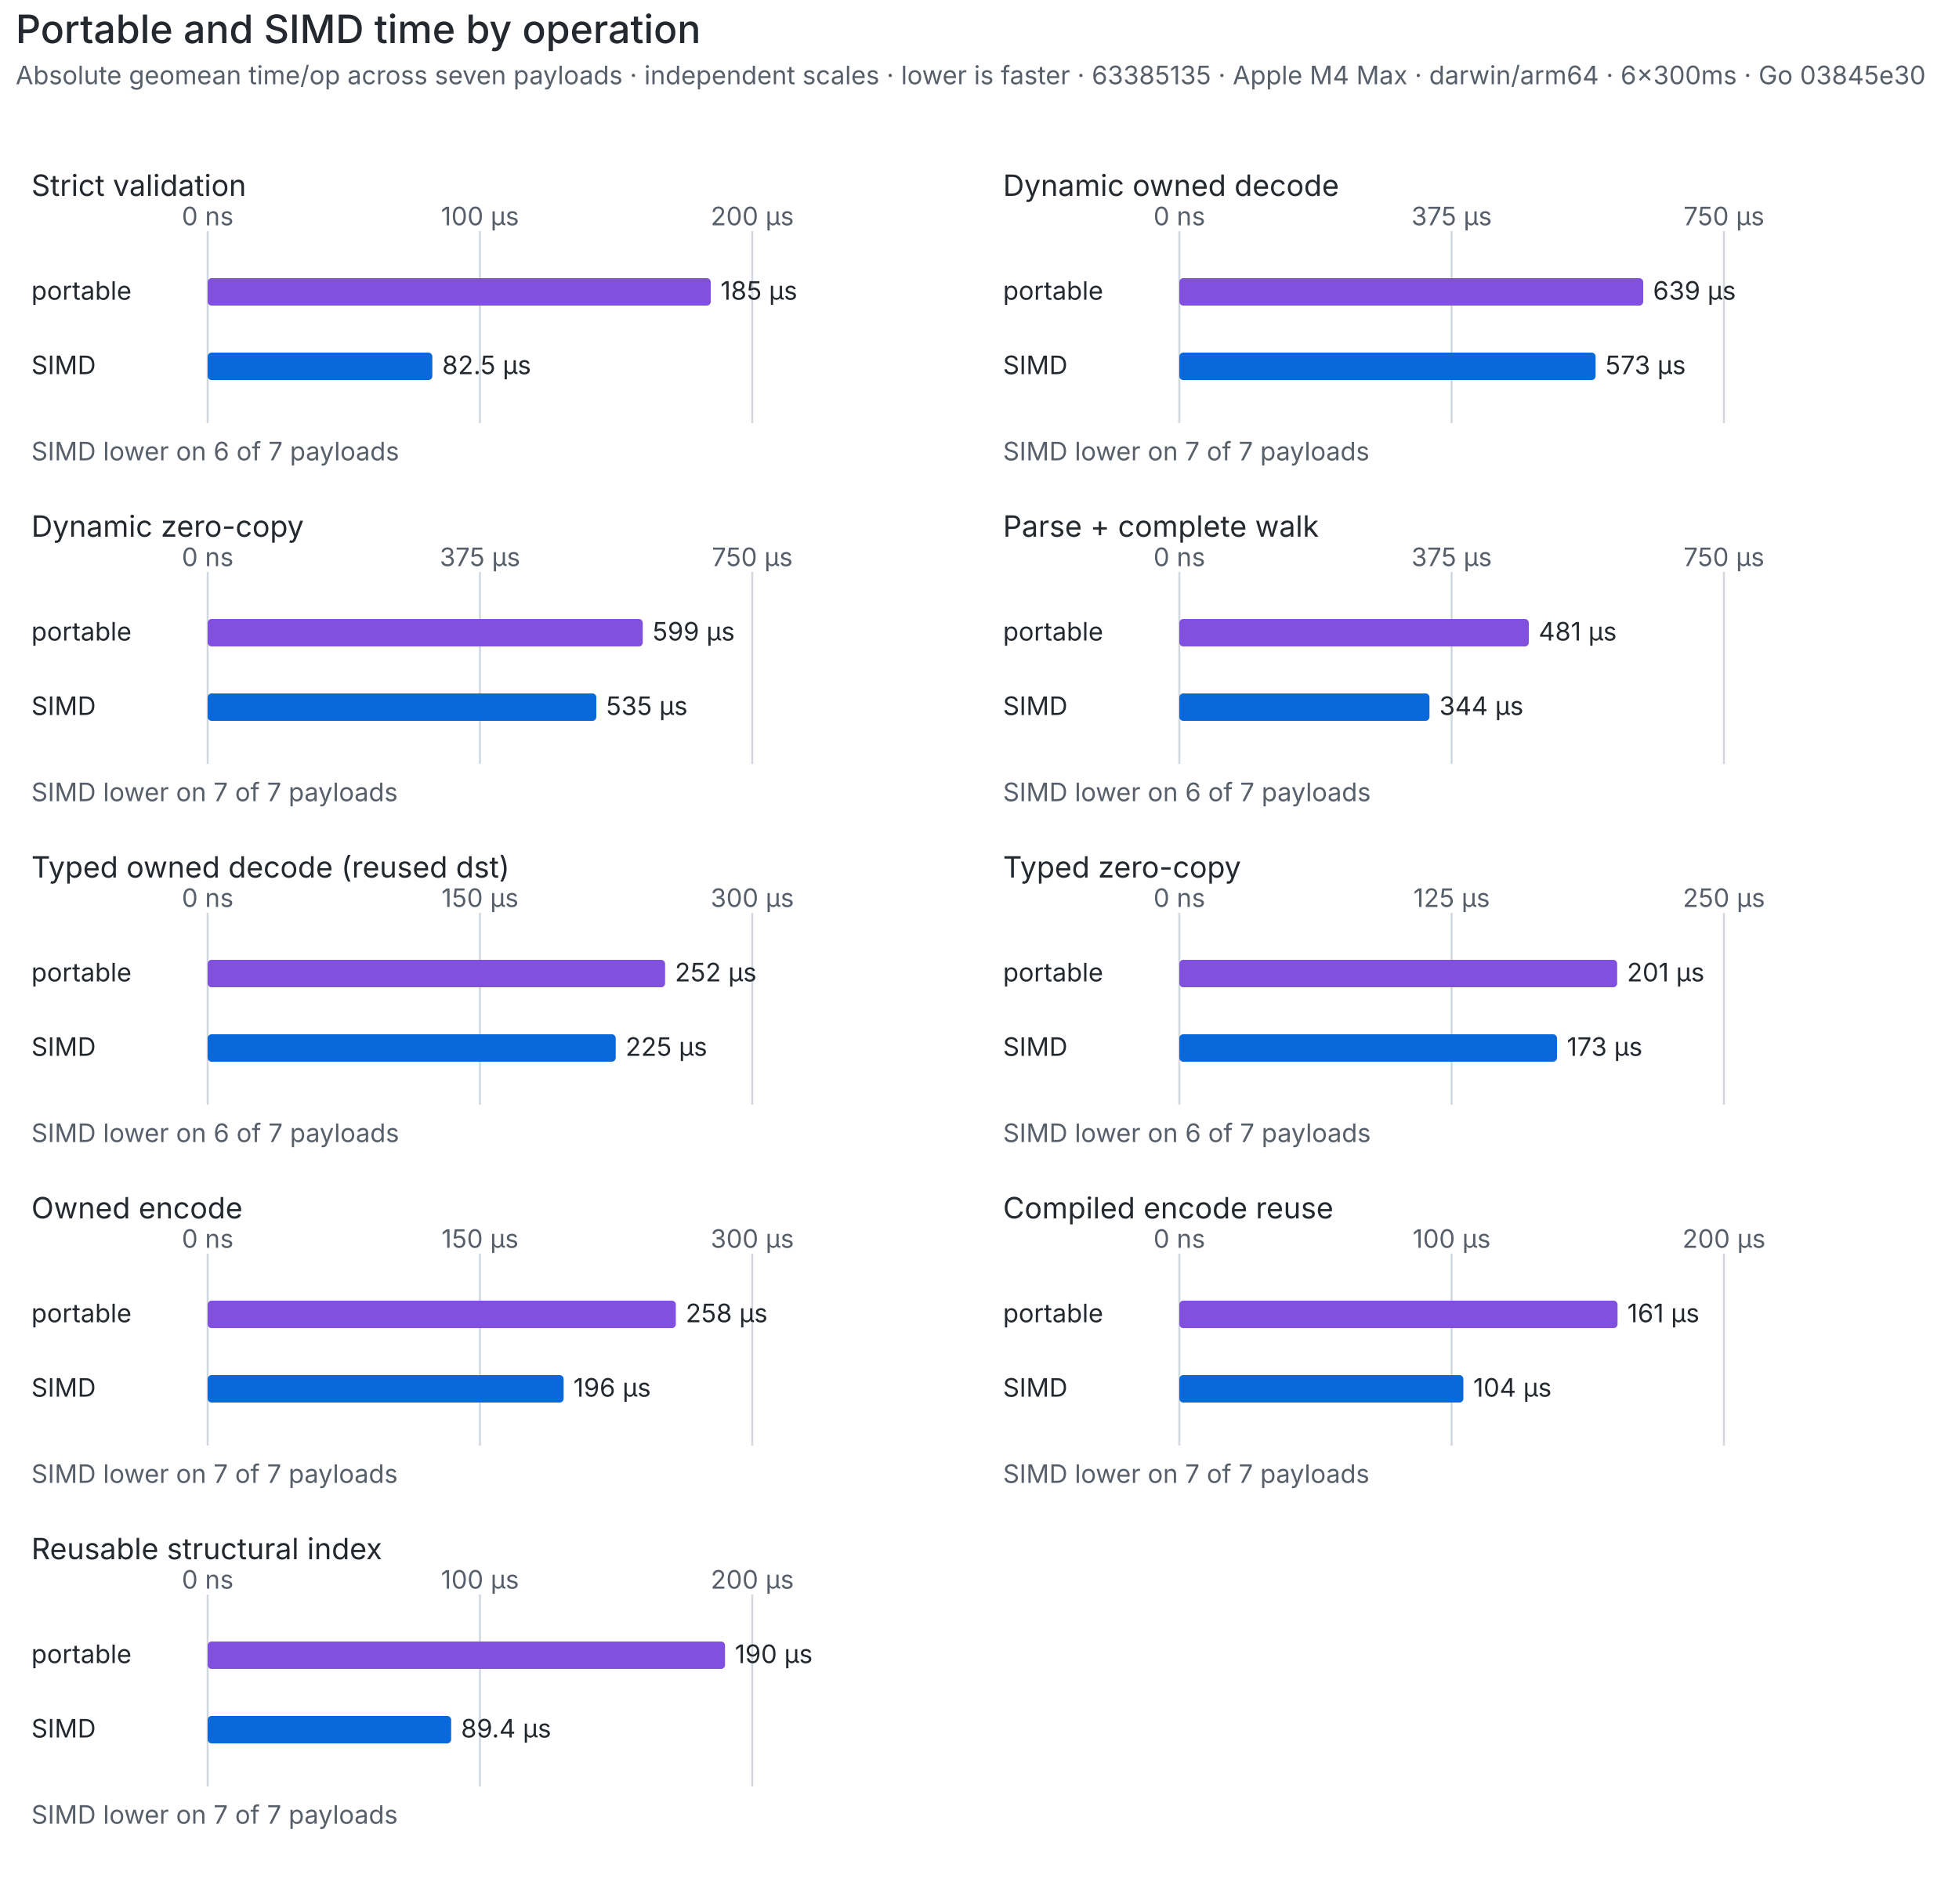
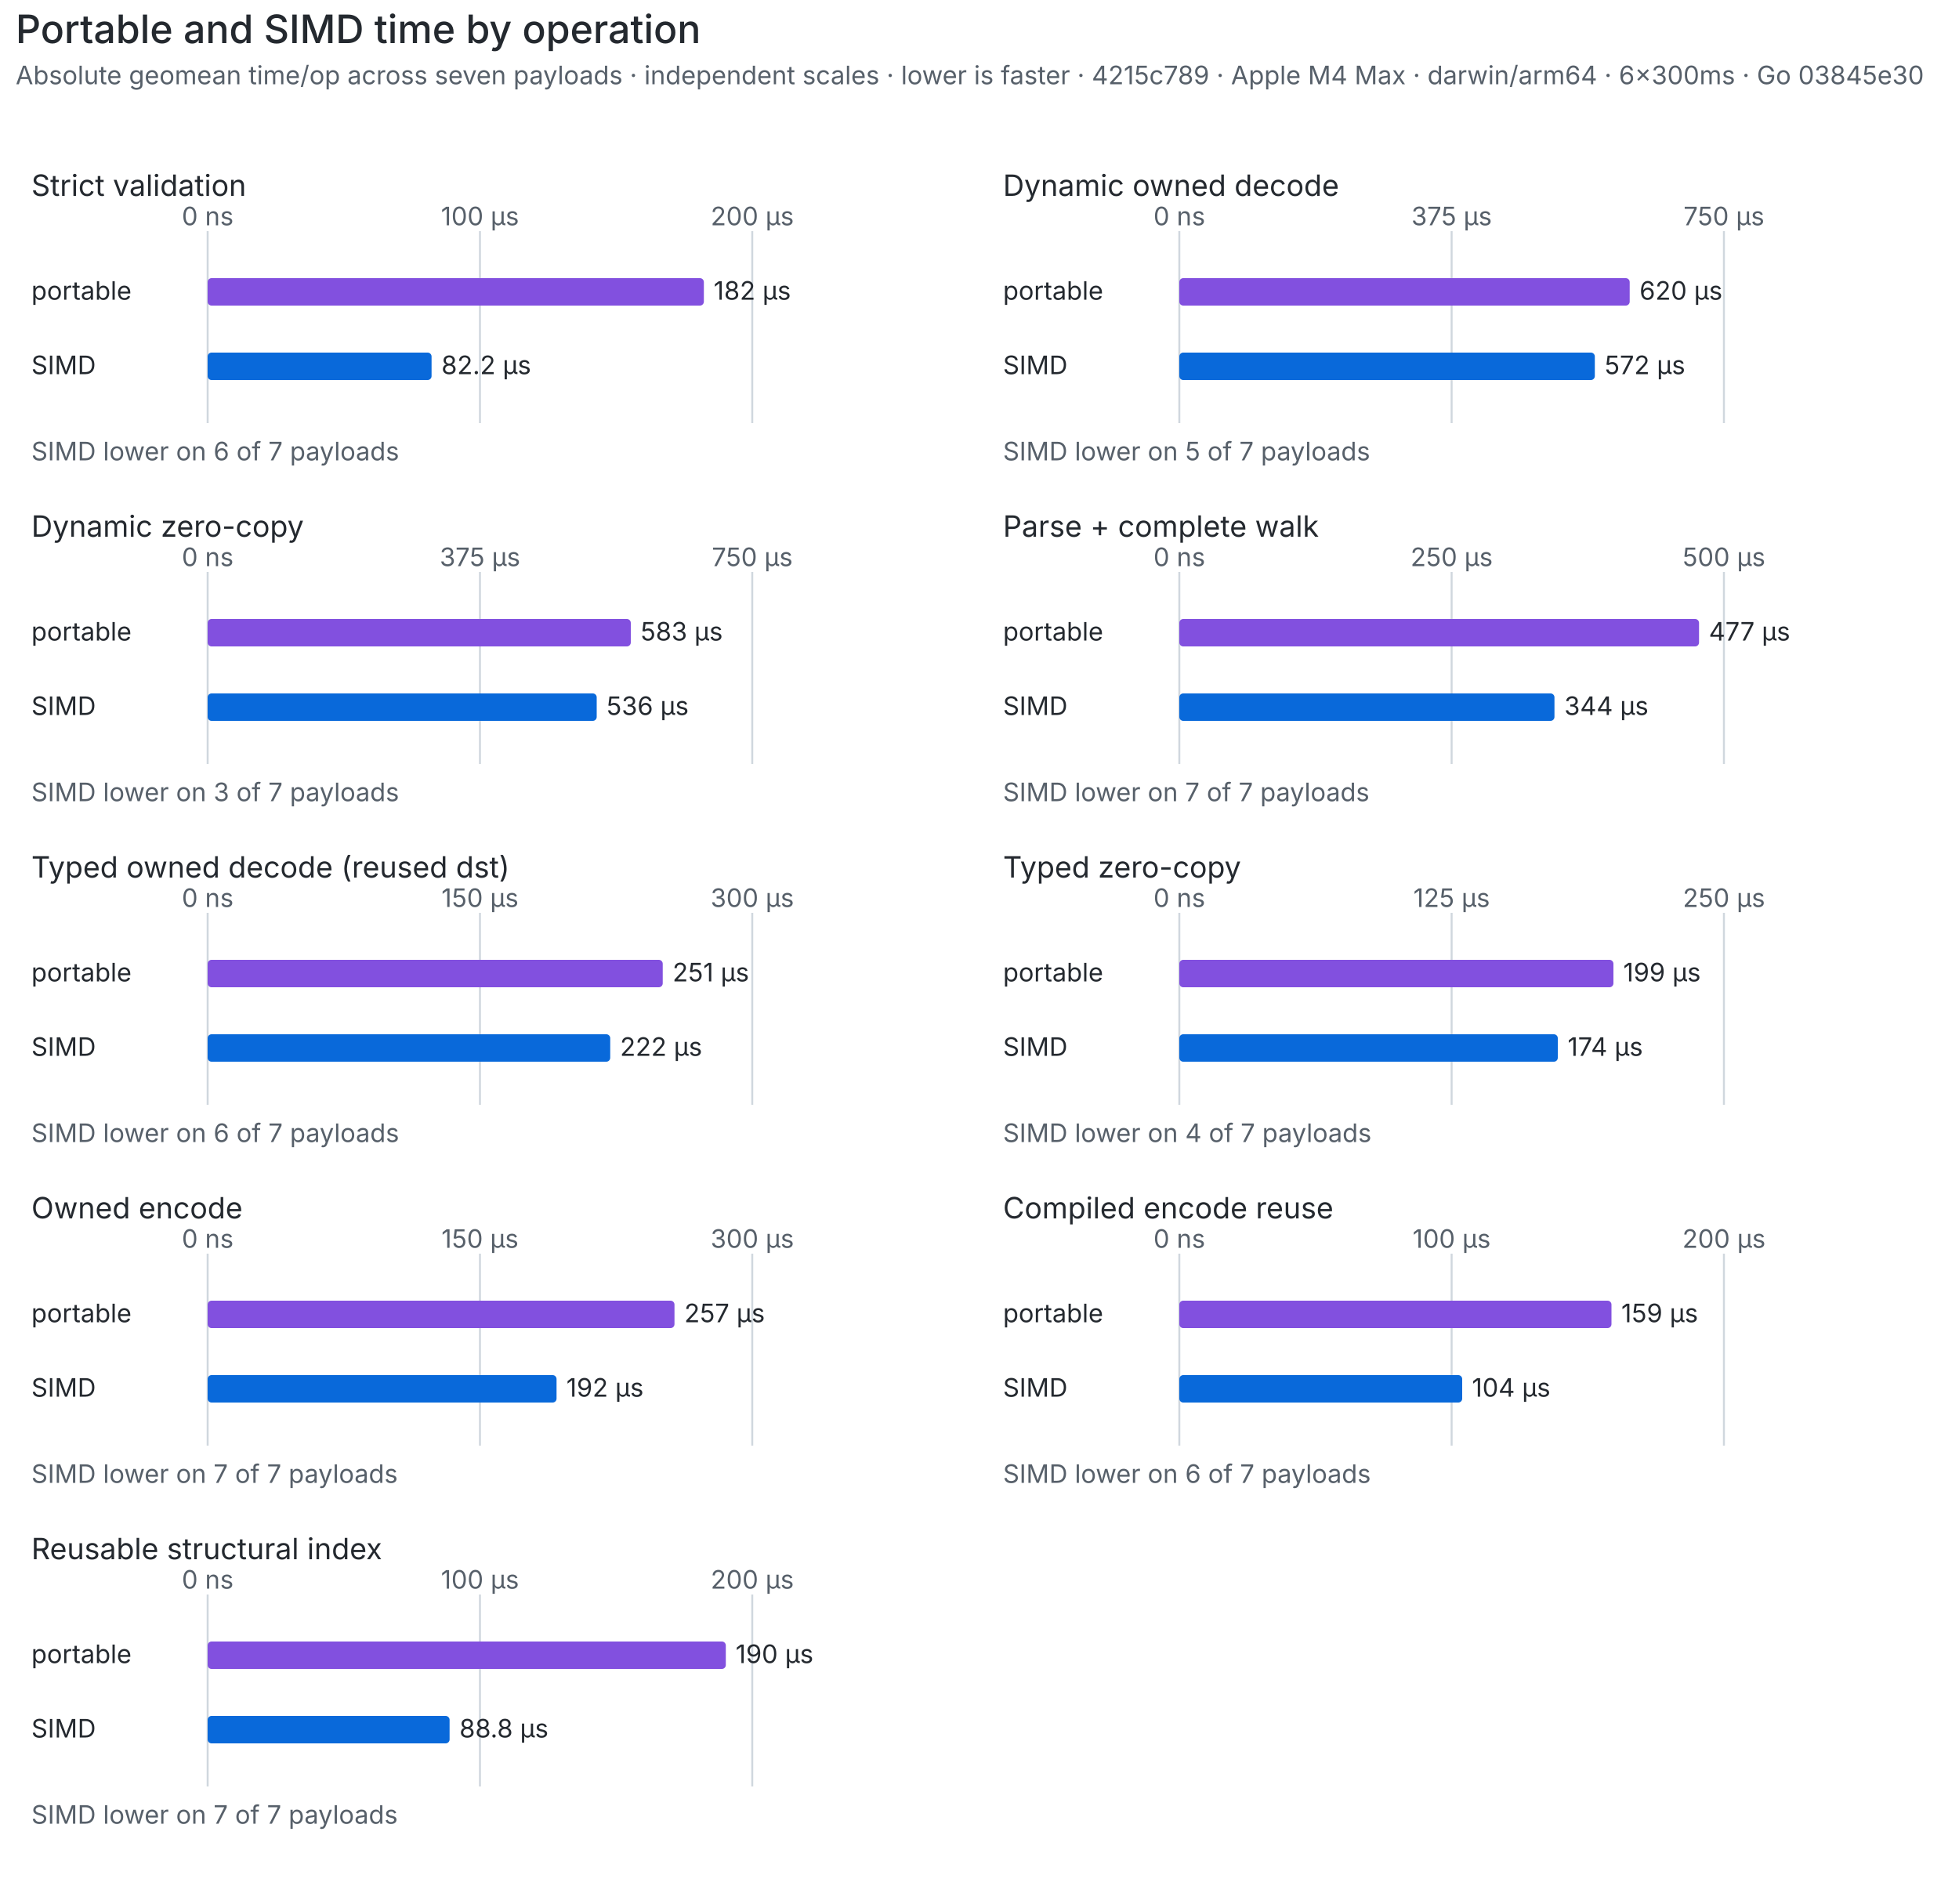
<svg xmlns="http://www.w3.org/2000/svg" width="1000" height="972" viewBox="0 0 1000 972" role="img" aria-labelledby="title desc">
  <style>
svg { color-scheme: light dark; }
text { fill:#24292f; font:15px -apple-system,BlinkMacSystemFont,"Segoe UI",sans-serif; }
.heading { font-size:20px; font-weight:500; }
.note { font-size:13px; }
.muted { fill:#57606a; }
.grid { stroke:#d0d7de; stroke-width:1; }
.baseline { stroke:#8c959f; stroke-width:2; }
.portable { fill:#8250df; }
.simd { fill:#0969da; }
.reference { fill:#8c959f; }
.peer { fill:#1a7f37; }
.cell { fill:#f6f8fa; }
@media (prefers-color-scheme: dark) {
text { fill:#f0f6fc; }
.muted { fill:#8c959f; }
.grid { stroke:#30363d; }
.baseline { stroke:#6e7681; }
.portable { fill:#bc8cff; }
.simd { fill:#58a6ff; }
.reference { fill:#8c959f; }
.peer { fill:#3fb950; }
.cell { fill:#161b22; }
}
</style>
  <text class="heading" x="8" y="22">Portable and SIMD time by operation</text>
-   <text class="muted note" x="8" y="43">Absolute geomean time/op across seven payloads · independent scales · lower is faster · 63385135 · Apple M4 Max · darwin/arm64 · 6×300ms · Go 03845e30</text>
+   <text class="muted note" x="8" y="43">Absolute geomean time/op across seven payloads · independent scales · lower is faster · 4215c789 · Apple M4 Max · darwin/arm64 · 6×300ms · Go 03845e30</text>
  <text x="16.0" y="100.0">Strict validation</text>
  <line class="grid" x1="106.0" y1="118.0" x2="106.0" y2="216.0" />
  <text class="muted note" x="106.0" y="115.0" text-anchor="middle">0 ns</text>
  <line class="grid" x1="245.0" y1="118.0" x2="245.0" y2="216.0" />
  <text class="muted note" x="245.0" y="115.0" text-anchor="middle">100 µs</text>
  <line class="grid" x1="384.0" y1="118.0" x2="384.0" y2="216.0" />
  <text class="muted note" x="384.0" y="115.0" text-anchor="middle">200 µs</text>
  <text class="note" x="16.0" y="153.0">portable</text>
-   <rect class="portable" x="106.0" y="142.0" width="256.8" height="14" rx="2" />
-   <text class="note" x="367.8" y="153.0">185 µs</text>
+   <rect class="portable" x="106.0" y="142.0" width="253.3" height="14" rx="2" />
+   <text class="note" x="364.3" y="153.0">182 µs</text>
  <text class="note" x="16.0" y="191.0">SIMD</text>
-   <rect class="simd" x="106.0" y="180.0" width="114.7" height="14" rx="2" />
-   <text class="note" x="225.7" y="191.0">82.5 µs</text>
+   <rect class="simd" x="106.0" y="180.0" width="114.3" height="14" rx="2" />
+   <text class="note" x="225.3" y="191.0">82.2 µs</text>
  <text class="muted note" x="16.0" y="235.0">SIMD lower on 6 of 7 payloads</text>
  <text x="512.0" y="100.0">Dynamic owned decode</text>
  <line class="grid" x1="602.0" y1="118.0" x2="602.0" y2="216.0" />
  <text class="muted note" x="602.0" y="115.0" text-anchor="middle">0 ns</text>
  <line class="grid" x1="741.0" y1="118.0" x2="741.0" y2="216.0" />
  <text class="muted note" x="741.0" y="115.0" text-anchor="middle">375 µs</text>
  <line class="grid" x1="880.0" y1="118.0" x2="880.0" y2="216.0" />
  <text class="muted note" x="880.0" y="115.0" text-anchor="middle">750 µs</text>
  <text class="note" x="512.0" y="153.0">portable</text>
-   <rect class="portable" x="602.0" y="142.0" width="236.8" height="14" rx="2" />
-   <text class="note" x="843.8" y="153.0">639 µs</text>
+   <rect class="portable" x="602.0" y="142.0" width="229.9" height="14" rx="2" />
+   <text class="note" x="836.9" y="153.0">620 µs</text>
  <text class="note" x="512.0" y="191.0">SIMD</text>
-   <rect class="simd" x="602.0" y="180.0" width="212.5" height="14" rx="2" />
-   <text class="note" x="819.5" y="191.0">573 µs</text>
-   <text class="muted note" x="512.0" y="235.0">SIMD lower on 7 of 7 payloads</text>
+   <rect class="simd" x="602.0" y="180.0" width="212.1" height="14" rx="2" />
+   <text class="note" x="819.1" y="191.0">572 µs</text>
+   <text class="muted note" x="512.0" y="235.0">SIMD lower on 5 of 7 payloads</text>
  <text x="16.0" y="274.0">Dynamic zero-copy</text>
  <line class="grid" x1="106.0" y1="292.0" x2="106.0" y2="390.0" />
  <text class="muted note" x="106.0" y="289.0" text-anchor="middle">0 ns</text>
  <line class="grid" x1="245.0" y1="292.0" x2="245.0" y2="390.0" />
  <text class="muted note" x="245.0" y="289.0" text-anchor="middle">375 µs</text>
  <line class="grid" x1="384.0" y1="292.0" x2="384.0" y2="390.0" />
  <text class="muted note" x="384.0" y="289.0" text-anchor="middle">750 µs</text>
  <text class="note" x="16.0" y="327.0">portable</text>
-   <rect class="portable" x="106.0" y="316.0" width="222.1" height="14" rx="2" />
-   <text class="note" x="333.1" y="327.0">599 µs</text>
+   <rect class="portable" x="106.0" y="316.0" width="216.0" height="14" rx="2" />
+   <text class="note" x="327.0" y="327.0">583 µs</text>
  <text class="note" x="16.0" y="365.0">SIMD</text>
-   <rect class="simd" x="106.0" y="354.0" width="198.4" height="14" rx="2" />
-   <text class="note" x="309.4" y="365.0">535 µs</text>
-   <text class="muted note" x="16.0" y="409.0">SIMD lower on 7 of 7 payloads</text>
+   <rect class="simd" x="106.0" y="354.0" width="198.6" height="14" rx="2" />
+   <text class="note" x="309.6" y="365.0">536 µs</text>
+   <text class="muted note" x="16.0" y="409.0">SIMD lower on 3 of 7 payloads</text>
  <text x="512.0" y="274.0">Parse + complete walk</text>
  <line class="grid" x1="602.0" y1="292.0" x2="602.0" y2="390.0" />
  <text class="muted note" x="602.0" y="289.0" text-anchor="middle">0 ns</text>
  <line class="grid" x1="741.0" y1="292.0" x2="741.0" y2="390.0" />
-   <text class="muted note" x="741.0" y="289.0" text-anchor="middle">375 µs</text>
+   <text class="muted note" x="741.0" y="289.0" text-anchor="middle">250 µs</text>
  <line class="grid" x1="880.0" y1="292.0" x2="880.0" y2="390.0" />
-   <text class="muted note" x="880.0" y="289.0" text-anchor="middle">750 µs</text>
+   <text class="muted note" x="880.0" y="289.0" text-anchor="middle">500 µs</text>
  <text class="note" x="512.0" y="327.0">portable</text>
-   <rect class="portable" x="602.0" y="316.0" width="178.4" height="14" rx="2" />
-   <text class="note" x="785.4" y="327.0">481 µs</text>
+   <rect class="portable" x="602.0" y="316.0" width="265.3" height="14" rx="2" />
+   <text class="note" x="872.3" y="327.0">477 µs</text>
  <text class="note" x="512.0" y="365.0">SIMD</text>
-   <rect class="simd" x="602.0" y="354.0" width="127.7" height="14" rx="2" />
-   <text class="note" x="734.7" y="365.0">344 µs</text>
-   <text class="muted note" x="512.0" y="409.0">SIMD lower on 6 of 7 payloads</text>
+   <rect class="simd" x="602.0" y="354.0" width="191.5" height="14" rx="2" />
+   <text class="note" x="798.5" y="365.0">344 µs</text>
+   <text class="muted note" x="512.0" y="409.0">SIMD lower on 7 of 7 payloads</text>
  <text x="16.0" y="448.0">Typed owned decode (reused dst)</text>
  <line class="grid" x1="106.0" y1="466.0" x2="106.0" y2="564.0" />
  <text class="muted note" x="106.0" y="463.0" text-anchor="middle">0 ns</text>
  <line class="grid" x1="245.0" y1="466.0" x2="245.0" y2="564.0" />
  <text class="muted note" x="245.0" y="463.0" text-anchor="middle">150 µs</text>
  <line class="grid" x1="384.0" y1="466.0" x2="384.0" y2="564.0" />
  <text class="muted note" x="384.0" y="463.0" text-anchor="middle">300 µs</text>
  <text class="note" x="16.0" y="501.0">portable</text>
-   <rect class="portable" x="106.0" y="490.0" width="233.5" height="14" rx="2" />
-   <text class="note" x="344.5" y="501.0">252 µs</text>
+   <rect class="portable" x="106.0" y="490.0" width="232.3" height="14" rx="2" />
+   <text class="note" x="343.3" y="501.0">251 µs</text>
  <text class="note" x="16.0" y="539.0">SIMD</text>
-   <rect class="simd" x="106.0" y="528.0" width="208.3" height="14" rx="2" />
-   <text class="note" x="319.3" y="539.0">225 µs</text>
+   <rect class="simd" x="106.0" y="528.0" width="205.5" height="14" rx="2" />
+   <text class="note" x="316.5" y="539.0">222 µs</text>
  <text class="muted note" x="16.0" y="583.0">SIMD lower on 6 of 7 payloads</text>
  <text x="512.0" y="448.0">Typed zero-copy</text>
  <line class="grid" x1="602.0" y1="466.0" x2="602.0" y2="564.0" />
  <text class="muted note" x="602.0" y="463.0" text-anchor="middle">0 ns</text>
  <line class="grid" x1="741.0" y1="466.0" x2="741.0" y2="564.0" />
  <text class="muted note" x="741.0" y="463.0" text-anchor="middle">125 µs</text>
  <line class="grid" x1="880.0" y1="466.0" x2="880.0" y2="564.0" />
  <text class="muted note" x="880.0" y="463.0" text-anchor="middle">250 µs</text>
  <text class="note" x="512.0" y="501.0">portable</text>
-   <rect class="portable" x="602.0" y="490.0" width="223.5" height="14" rx="2" />
-   <text class="note" x="830.5" y="501.0">201 µs</text>
+   <rect class="portable" x="602.0" y="490.0" width="221.6" height="14" rx="2" />
+   <text class="note" x="828.6" y="501.0">199 µs</text>
  <text class="note" x="512.0" y="539.0">SIMD</text>
-   <rect class="simd" x="602.0" y="528.0" width="192.8" height="14" rx="2" />
-   <text class="note" x="799.8" y="539.0">173 µs</text>
-   <text class="muted note" x="512.0" y="583.0">SIMD lower on 6 of 7 payloads</text>
+   <rect class="simd" x="602.0" y="528.0" width="193.2" height="14" rx="2" />
+   <text class="note" x="800.2" y="539.0">174 µs</text>
+   <text class="muted note" x="512.0" y="583.0">SIMD lower on 4 of 7 payloads</text>
  <text x="16.0" y="622.0">Owned encode</text>
  <line class="grid" x1="106.0" y1="640.0" x2="106.0" y2="738.0" />
  <text class="muted note" x="106.0" y="637.0" text-anchor="middle">0 ns</text>
  <line class="grid" x1="245.0" y1="640.0" x2="245.0" y2="738.0" />
  <text class="muted note" x="245.0" y="637.0" text-anchor="middle">150 µs</text>
  <line class="grid" x1="384.0" y1="640.0" x2="384.0" y2="738.0" />
  <text class="muted note" x="384.0" y="637.0" text-anchor="middle">300 µs</text>
  <text class="note" x="16.0" y="675.0">portable</text>
-   <rect class="portable" x="106.0" y="664.0" width="239.0" height="14" rx="2" />
-   <text class="note" x="350.0" y="675.0">258 µs</text>
+   <rect class="portable" x="106.0" y="664.0" width="238.3" height="14" rx="2" />
+   <text class="note" x="349.3" y="675.0">257 µs</text>
  <text class="note" x="16.0" y="713.0">SIMD</text>
-   <rect class="simd" x="106.0" y="702.0" width="181.7" height="14" rx="2" />
-   <text class="note" x="292.7" y="713.0">196 µs</text>
+   <rect class="simd" x="106.0" y="702.0" width="178.1" height="14" rx="2" />
+   <text class="note" x="289.1" y="713.0">192 µs</text>
  <text class="muted note" x="16.0" y="757.0">SIMD lower on 7 of 7 payloads</text>
  <text x="512.0" y="622.0">Compiled encode reuse</text>
  <line class="grid" x1="602.0" y1="640.0" x2="602.0" y2="738.0" />
  <text class="muted note" x="602.0" y="637.0" text-anchor="middle">0 ns</text>
  <line class="grid" x1="741.0" y1="640.0" x2="741.0" y2="738.0" />
  <text class="muted note" x="741.0" y="637.0" text-anchor="middle">100 µs</text>
  <line class="grid" x1="880.0" y1="640.0" x2="880.0" y2="738.0" />
  <text class="muted note" x="880.0" y="637.0" text-anchor="middle">200 µs</text>
  <text class="note" x="512.0" y="675.0">portable</text>
-   <rect class="portable" x="602.0" y="664.0" width="223.7" height="14" rx="2" />
-   <text class="note" x="830.7" y="675.0">161 µs</text>
+   <rect class="portable" x="602.0" y="664.0" width="220.6" height="14" rx="2" />
+   <text class="note" x="827.6" y="675.0">159 µs</text>
  <text class="note" x="512.0" y="713.0">SIMD</text>
-   <rect class="simd" x="602.0" y="702.0" width="145.0" height="14" rx="2" />
-   <text class="note" x="752.0" y="713.0">104 µs</text>
-   <text class="muted note" x="512.0" y="757.0">SIMD lower on 7 of 7 payloads</text>
+   <rect class="simd" x="602.0" y="702.0" width="144.4" height="14" rx="2" />
+   <text class="note" x="751.4" y="713.0">104 µs</text>
+   <text class="muted note" x="512.0" y="757.0">SIMD lower on 6 of 7 payloads</text>
  <text x="16.0" y="796.0">Reusable structural index</text>
  <line class="grid" x1="106.0" y1="814.0" x2="106.0" y2="912.0" />
  <text class="muted note" x="106.0" y="811.0" text-anchor="middle">0 ns</text>
  <line class="grid" x1="245.0" y1="814.0" x2="245.0" y2="912.0" />
  <text class="muted note" x="245.0" y="811.0" text-anchor="middle">100 µs</text>
  <line class="grid" x1="384.0" y1="814.0" x2="384.0" y2="912.0" />
  <text class="muted note" x="384.0" y="811.0" text-anchor="middle">200 µs</text>
  <text class="note" x="16.0" y="849.0">portable</text>
-   <rect class="portable" x="106.0" y="838.0" width="264.1" height="14" rx="2" />
-   <text class="note" x="375.1" y="849.0">190 µs</text>
+   <rect class="portable" x="106.0" y="838.0" width="264.5" height="14" rx="2" />
+   <text class="note" x="375.5" y="849.0">190 µs</text>
  <text class="note" x="16.0" y="887.0">SIMD</text>
-   <rect class="simd" x="106.0" y="876.0" width="124.3" height="14" rx="2" />
-   <text class="note" x="235.3" y="887.0">89.4 µs</text>
+   <rect class="simd" x="106.0" y="876.0" width="123.5" height="14" rx="2" />
+   <text class="note" x="234.5" y="887.0">88.8 µs</text>
  <text class="muted note" x="16.0" y="931.0">SIMD lower on 7 of 7 payloads</text>
</svg>
